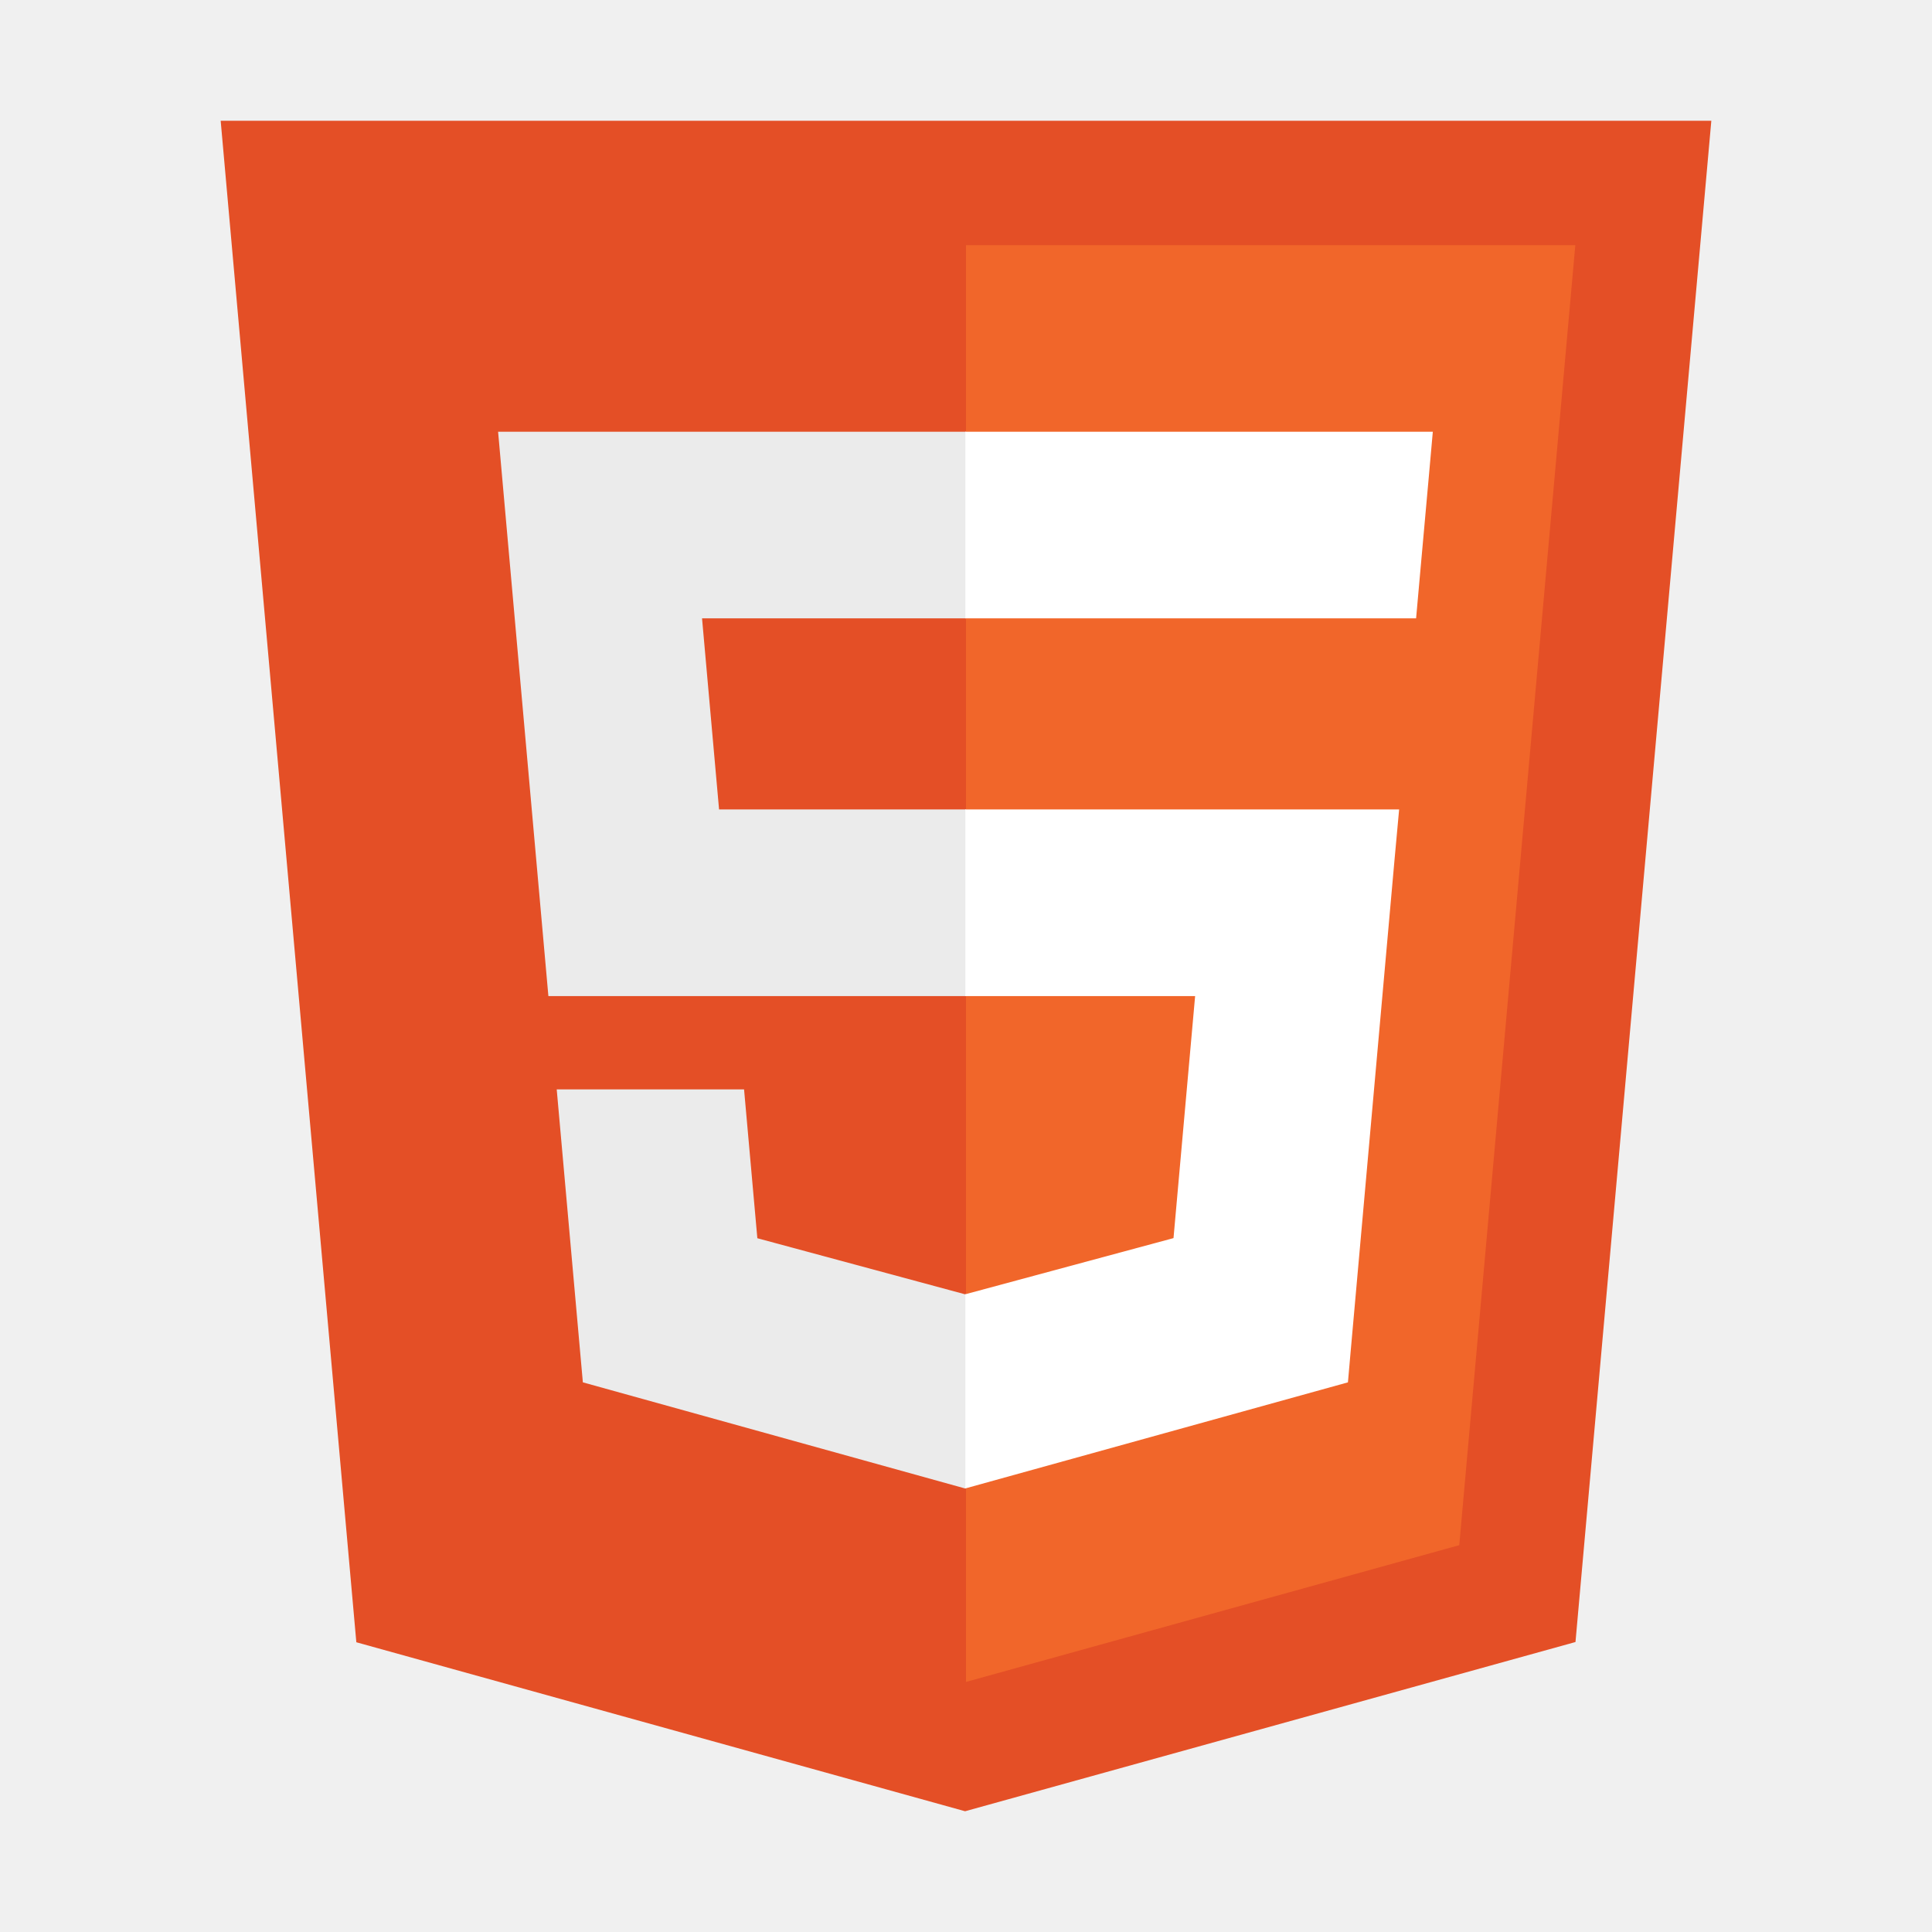
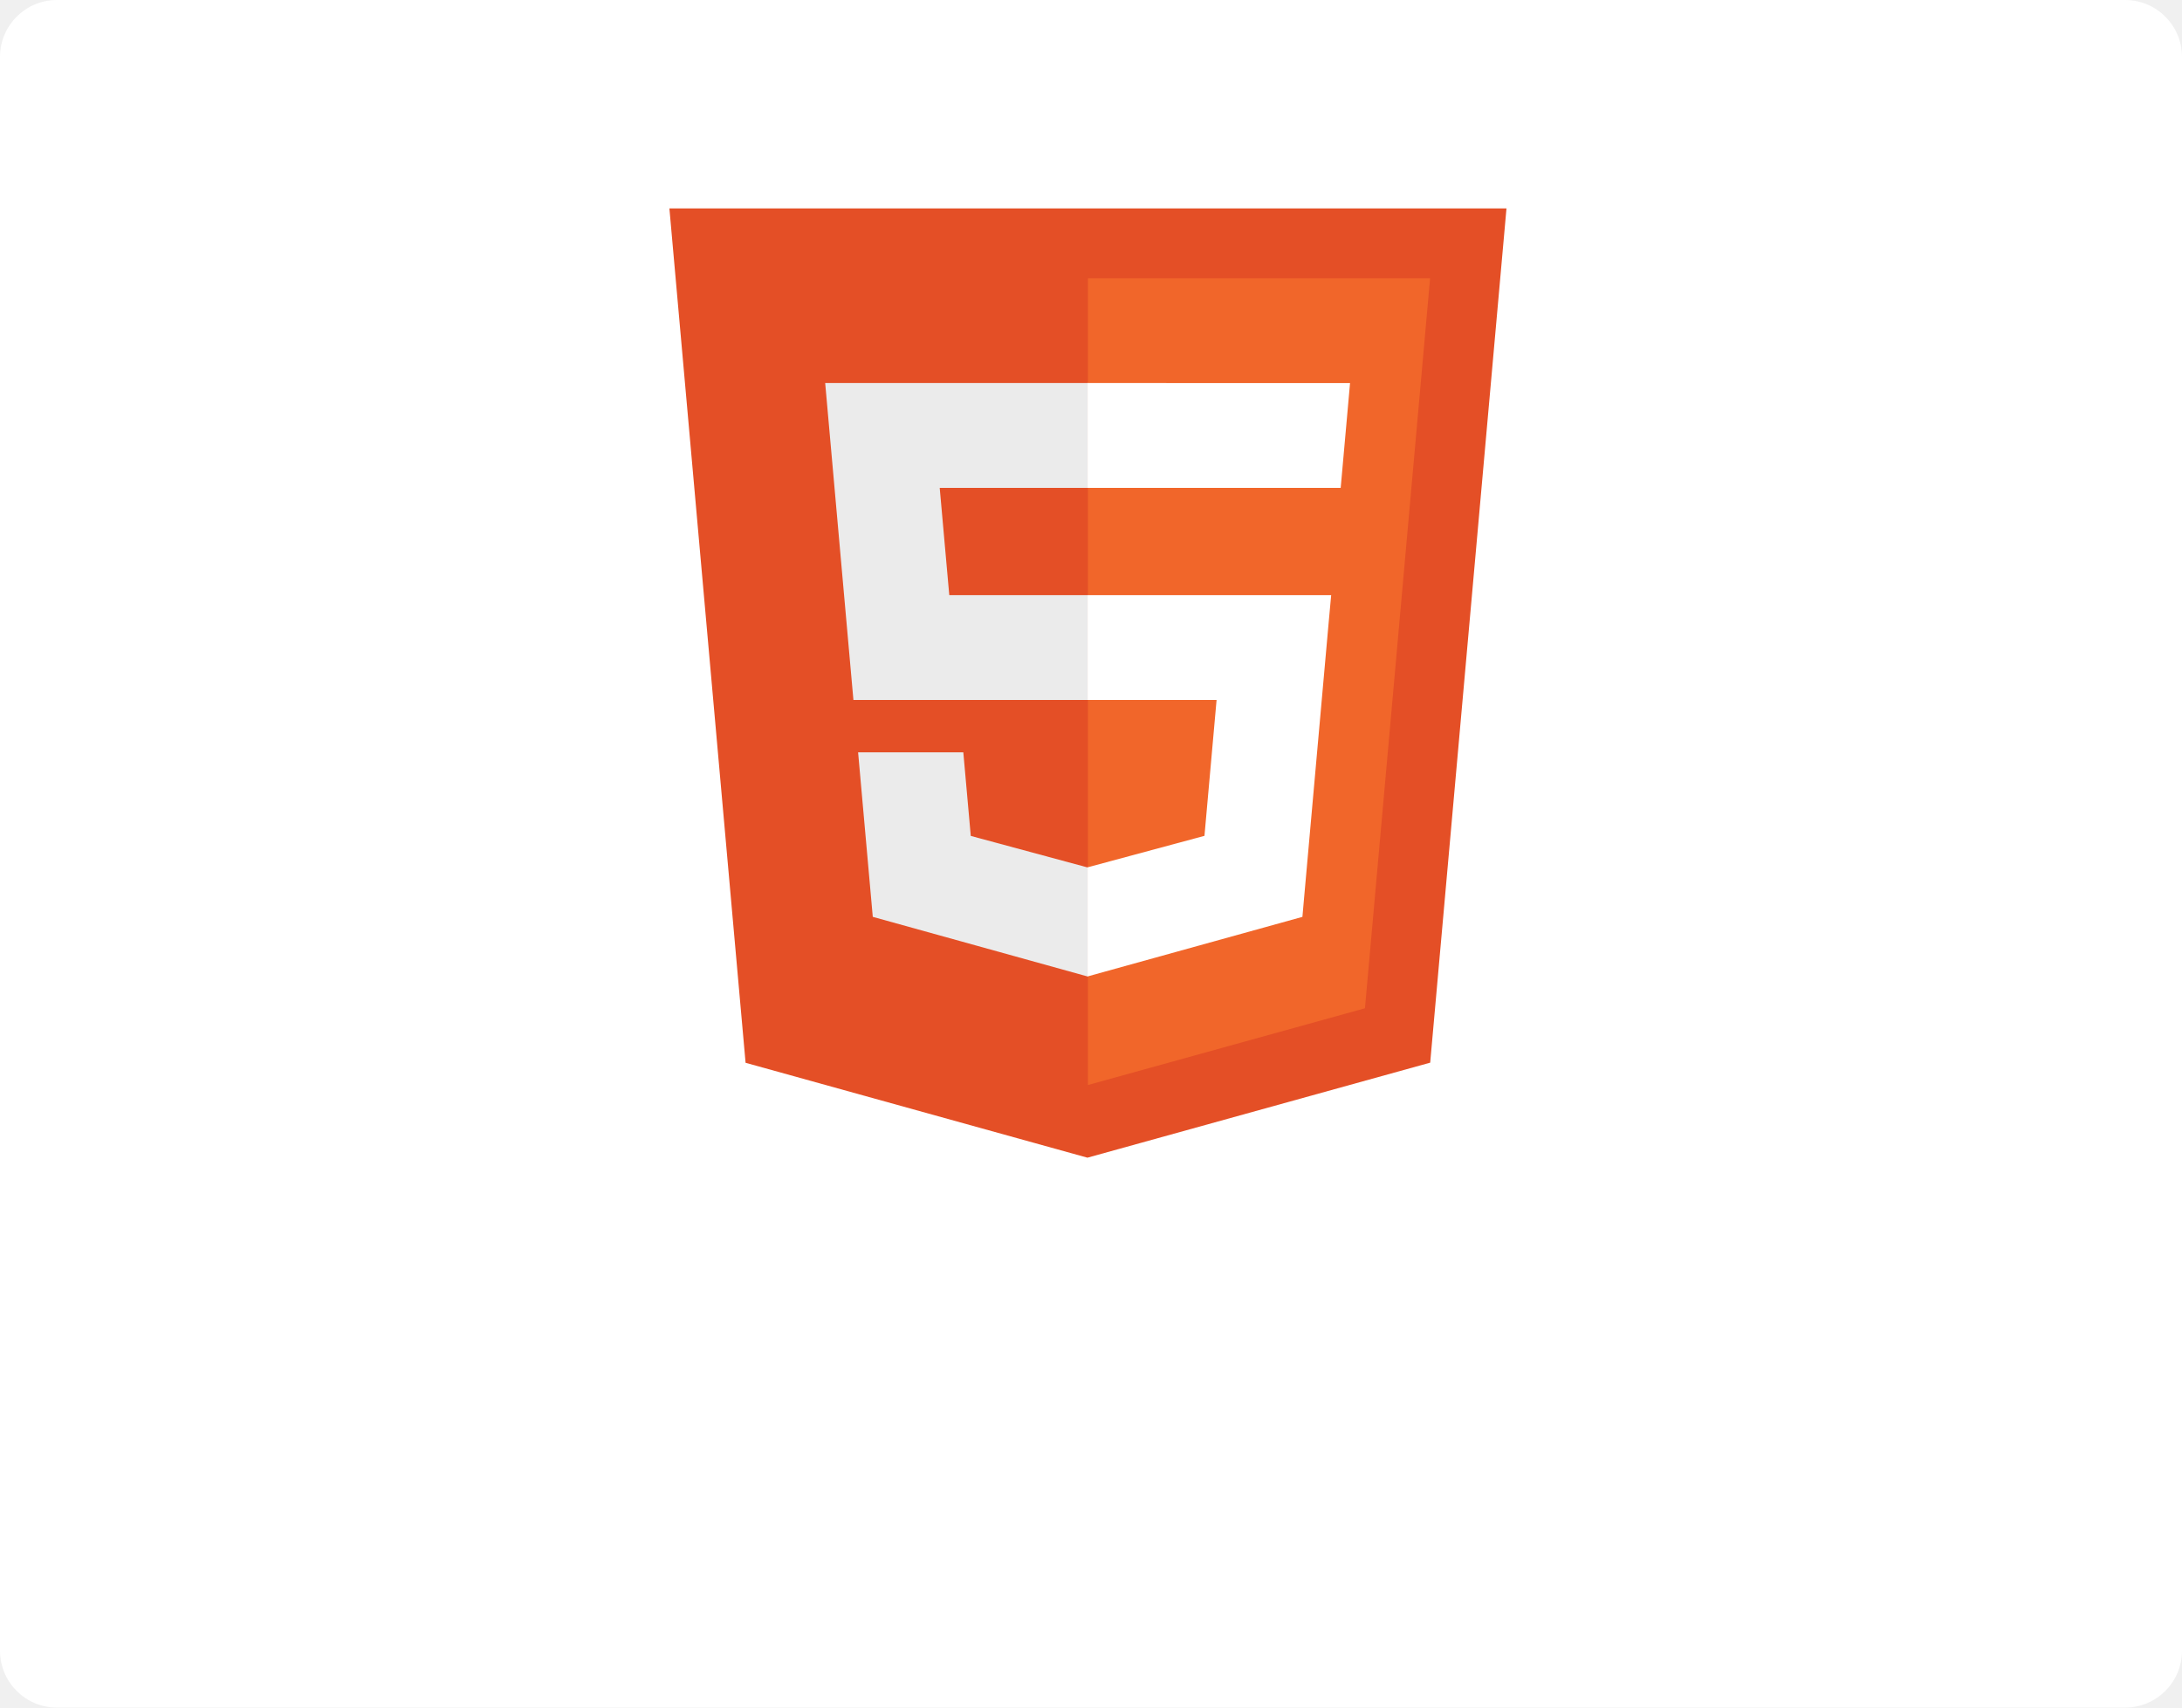
- <svg xmlns="http://www.w3.org/2000/svg" viewBox="0 0 32 32">
-   <polygon points="5.902 27.201 3.655 2 28.345 2 26.095 27.197 15.985 30 5.902 27.201" style="fill:#e44f26" />
-   <polygon points="16 27.858 24.17 25.593 26.092 4.061 16 4.061 16 27.858" style="fill:#f1662a" />
-   <polygon points="16 13.407 11.91 13.407 11.628 10.242 16 10.242 16 7.151 15.989 7.151 8.25 7.151 8.324 7.981 9.083 16.498 16 16.498 16 13.407" style="fill:#ebebeb" />
-   <polygon points="16 21.434 15.986 21.438 12.544 20.509 12.324 18.044 10.651 18.044 9.221 18.044 9.654 22.896 15.986 24.654 16 24.65 16 21.434" style="fill:#ebebeb" />
-   <polygon points="15.989 13.407 15.989 16.498 19.795 16.498 19.437 20.507 15.989 21.437 15.989 24.653 22.326 22.896 22.372 22.374 23.098 14.237 23.174 13.407 22.341 13.407 15.989 13.407" style="fill:#fff" />
-   <polygon points="15.989 7.151 15.989 9.071 15.989 10.235 15.989 10.242 23.445 10.242 23.445 10.242 23.455 10.242 23.517 9.548 23.658 7.981 23.732 7.151 15.989 7.151" style="fill:#fff" />
+ <svg xmlns="http://www.w3.org/2000/svg" width="230" height="180" viewBox="0 0 230 180">
+   <g id="グループ_31" data-name="グループ 31" transform="translate(-272 -3437)">
+     <rect id="長方形_15" data-name="長方形 15" width="230" height="180" rx="6" transform="translate(272 3437)" fill="#fff" />
+     <g id="グループ_4" data-name="グループ 4" transform="translate(342.56 3458.97)">
+       <path id="パス_11" data-name="パス 11" d="M11.685,92.061,3.655,2H91.89L83.849,92.047l-36.13,10.017Z" transform="translate(-3.655 -2)" fill="#e44f26" />
+       <path id="パス_12" data-name="パス 12" d="M16,89.1,45.2,81.01,52.066,4.061H16Z" transform="translate(28.117 3.304)" fill="#f1662a" />
+       <path id="パス_13" data-name="パス 13" d="M35.946,29.508H21.33L20.322,18.2H35.946V7.151H8.25l.264,2.966,2.712,30.437H35.946Z" transform="translate(8.171 11.257)" fill="#ebebeb" />
+       <path id="パス_14" data-name="パス 14" d="M33.447,30.159l-.05.014-12.3-3.32-.786-8.809H9.221l1.547,17.34L33.4,41.666l.05-.014Z" transform="translate(10.67 39.293)" fill="#ebebeb" />
+       <path id="パス_15" data-name="パス 15" d="M15.989,13.407V24.453h13.6L28.311,38.78,15.989,42.1V53.6l22.647-6.279.164-1.865,2.595-29.079.272-2.966H15.989Z" transform="translate(28.089 27.358)" fill="#fff" />
+       <path id="パス_16" data-name="パス 16" d="M15.989,7.151V18.2H42.67l.222-2.48.5-5.6.264-2.966Z" transform="translate(28.089 11.257)" fill="#fff" />
+     </g>
+   </g>
</svg>
